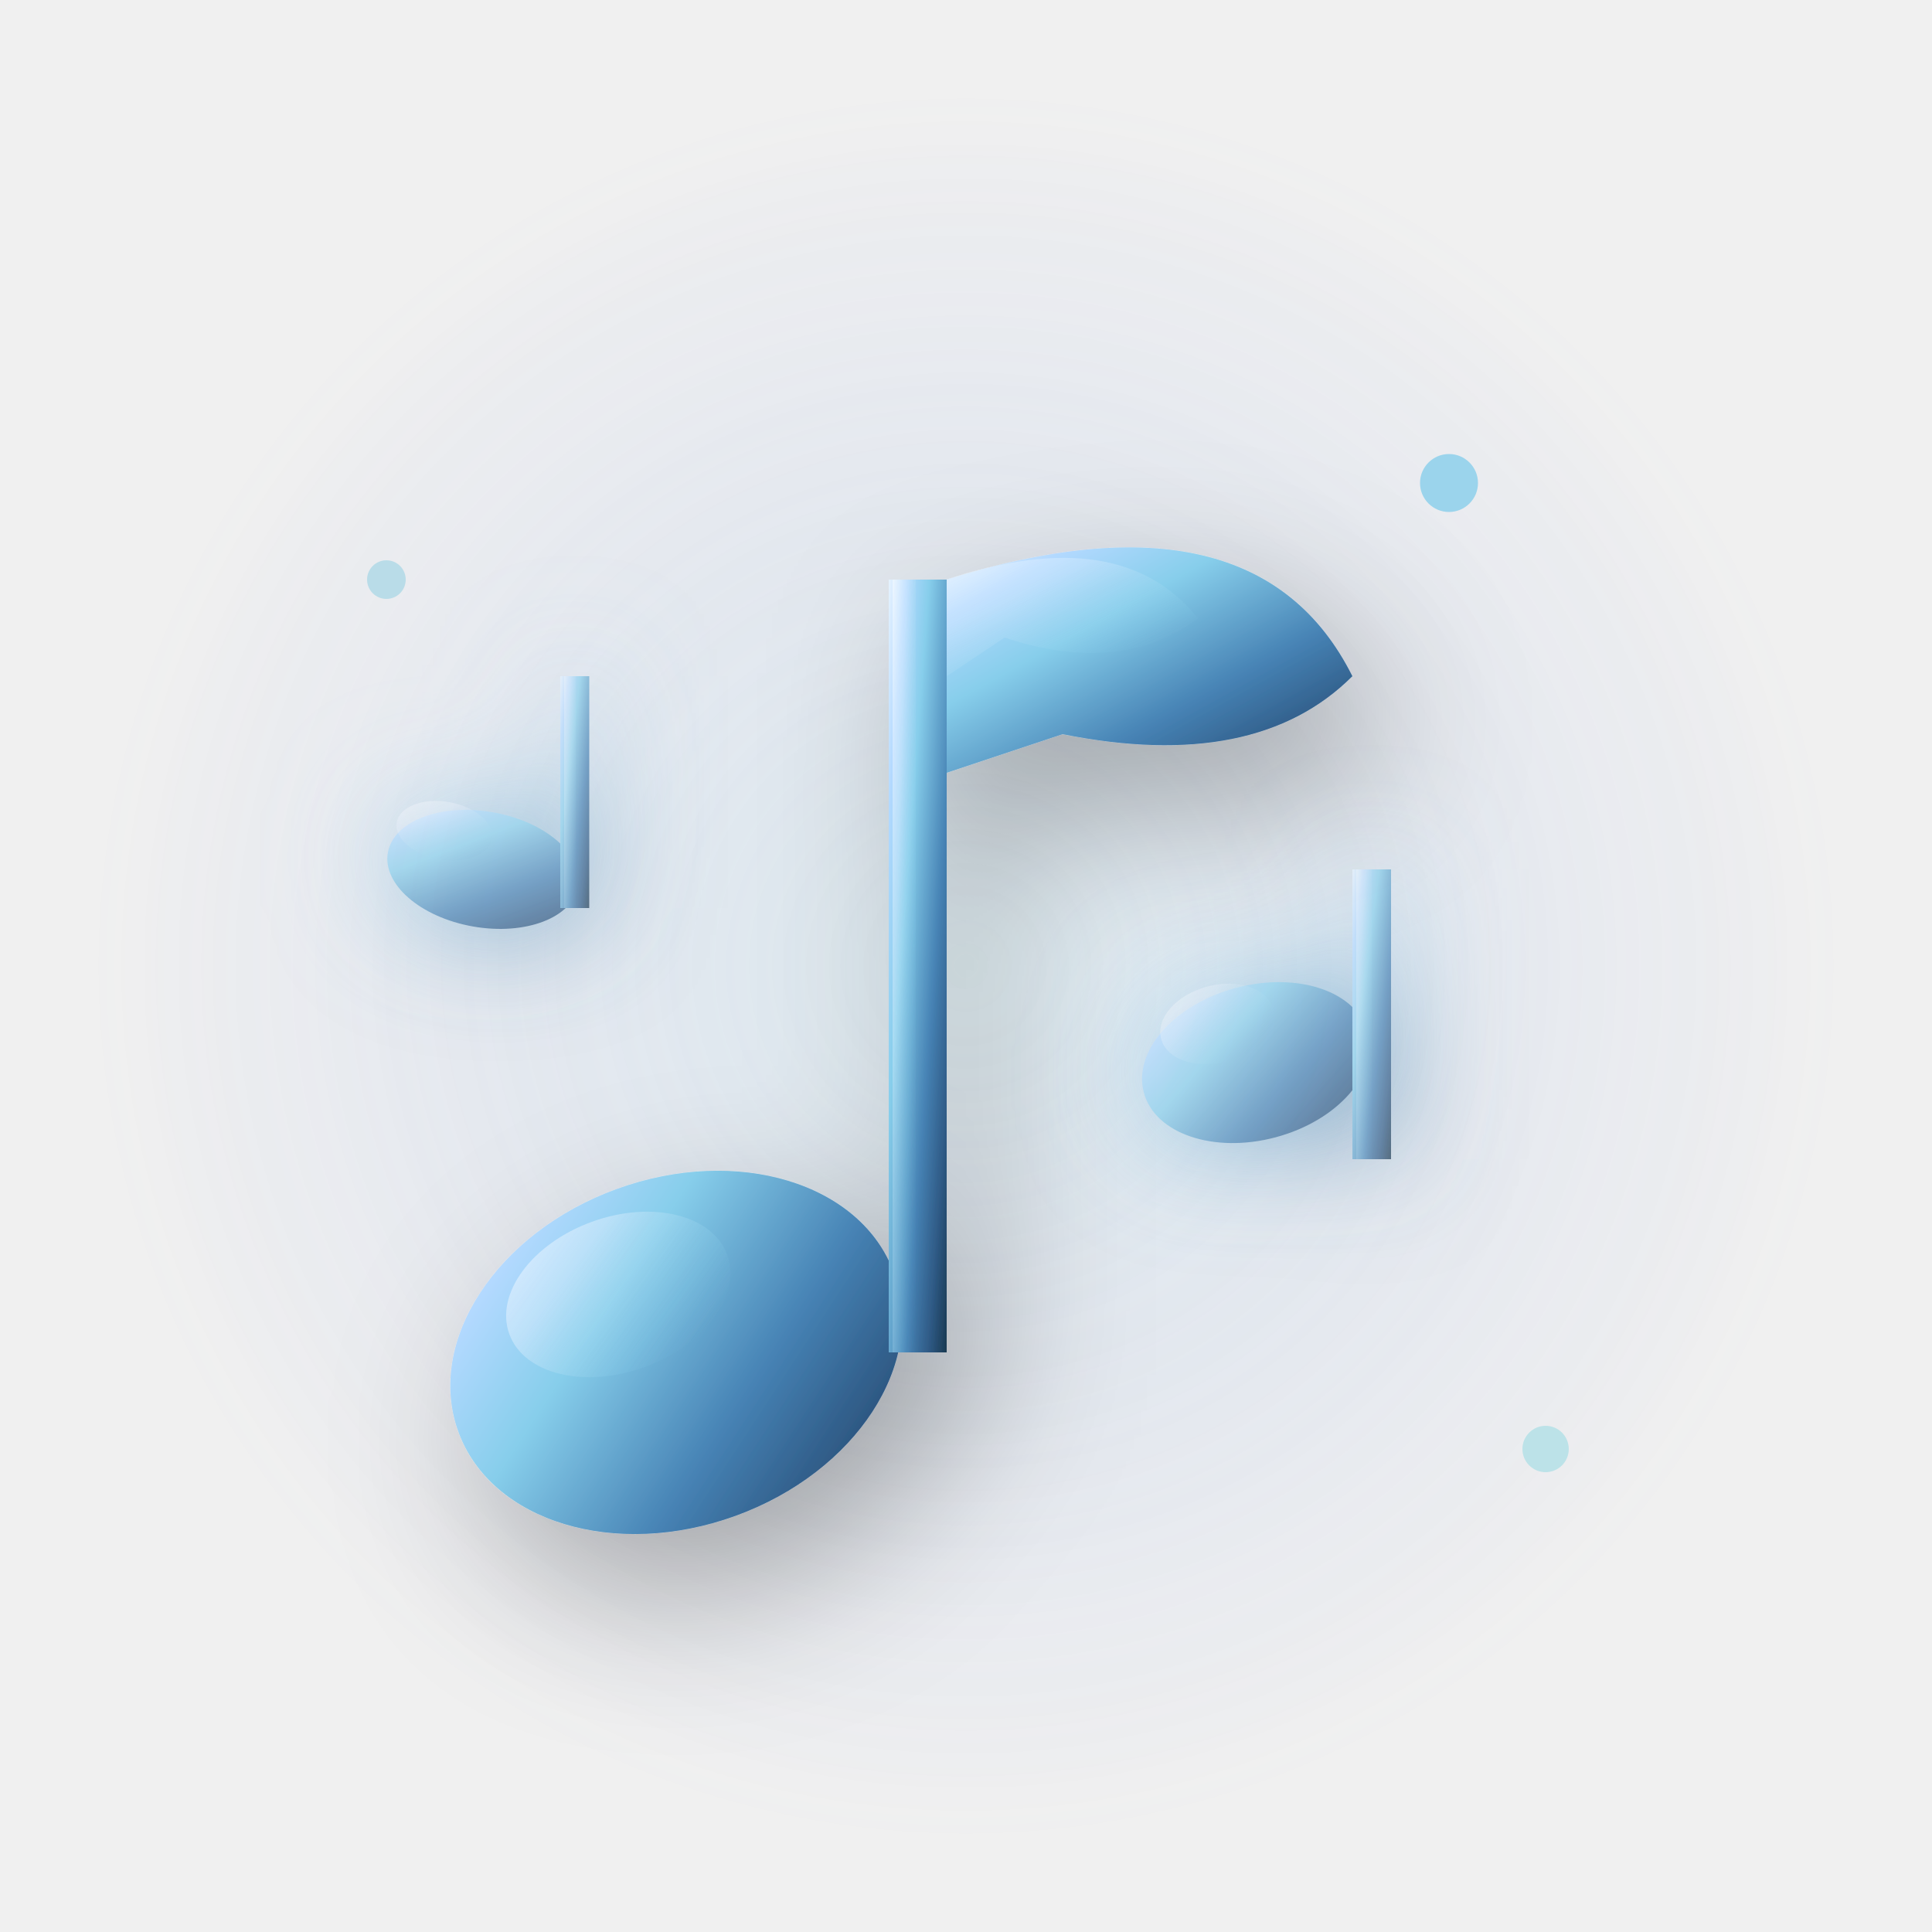
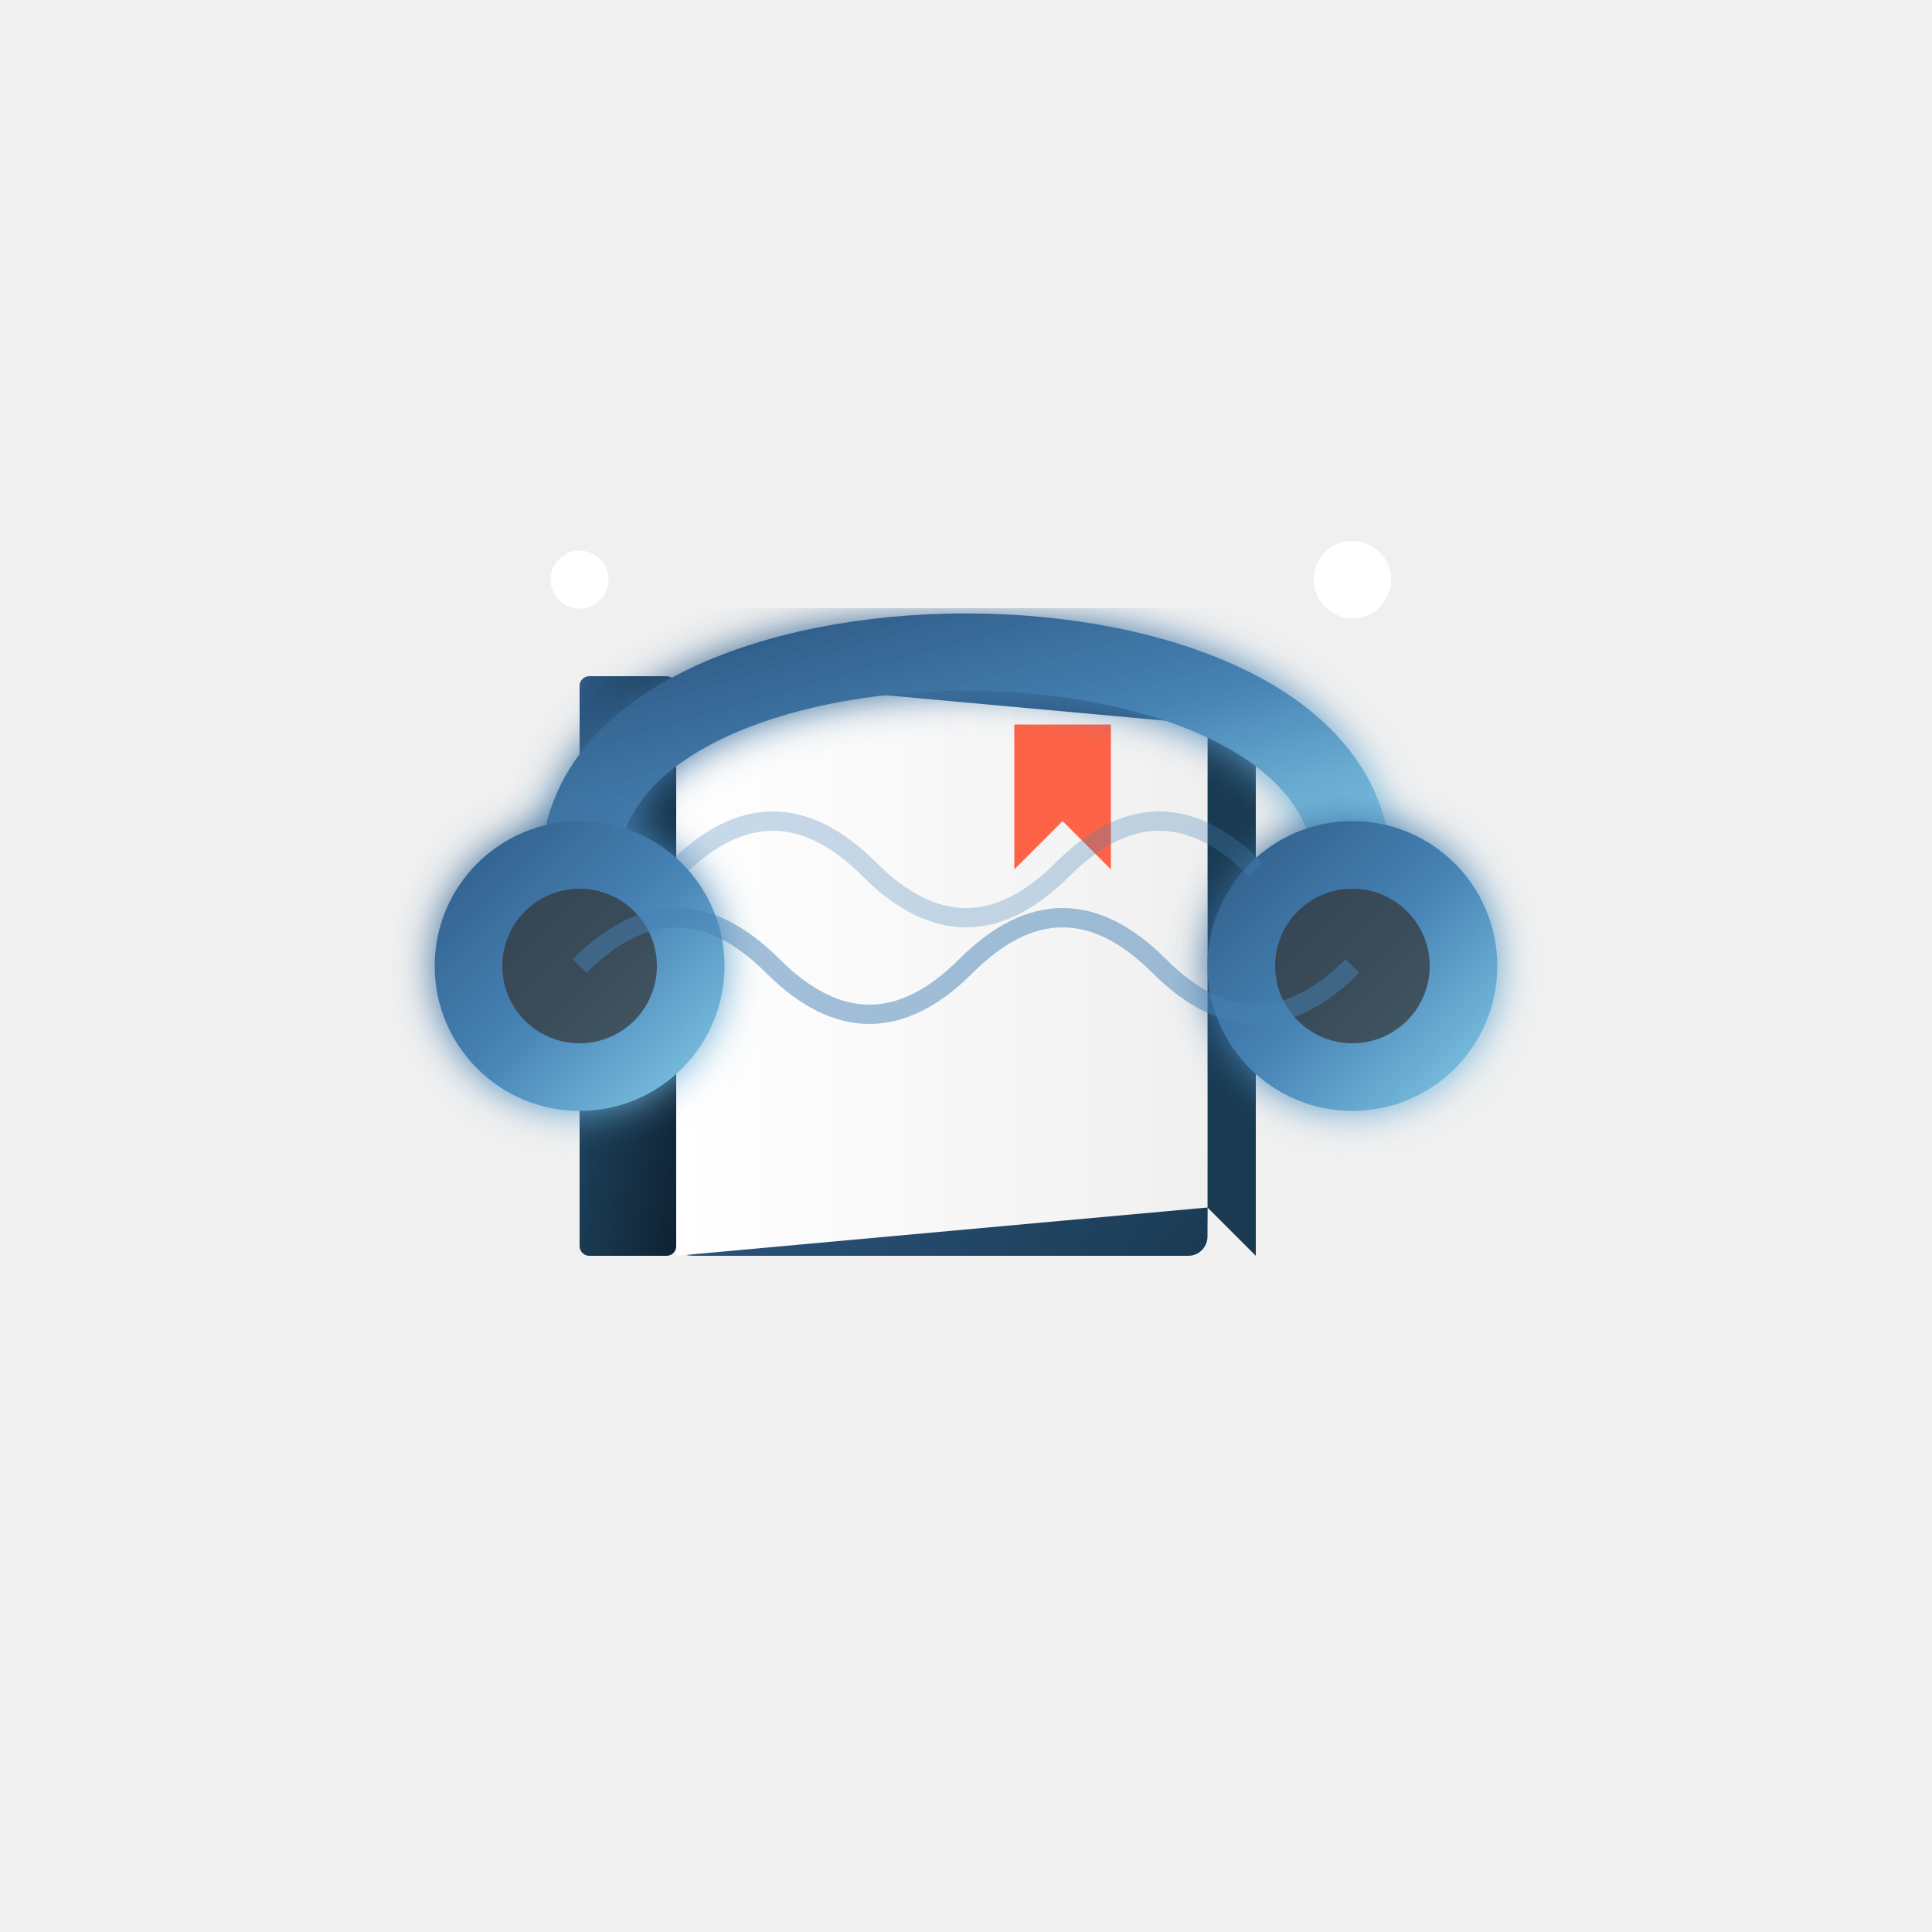
- <svg xmlns="http://www.w3.org/2000/svg" viewBox="0 0 100 100" width="100" height="100">
+ <svg xmlns="http://www.w3.org/2000/svg" viewBox="0 0 100 100" width="70" height="70">
  <defs>
-     <linearGradient id="noteGradient" x1="0%" y1="0%" x2="100%" y2="100%">
-       <stop offset="0%" style="stop-color:#e6f3ff;stop-opacity:1" />
-       <stop offset="15%" style="stop-color:#b3d9ff;stop-opacity:1" />
-       <stop offset="35%" style="stop-color:#87ceeb;stop-opacity:1" />
-       <stop offset="65%" style="stop-color:#4682b4;stop-opacity:1" />
-       <stop offset="85%" style="stop-color:#2e5984;stop-opacity:1" />
+     <linearGradient id="bookCoverGradient" x1="0%" y1="0%" x2="100%" y2="100%">
+       <stop offset="0%" style="stop-color:#4682b4;stop-opacity:1" />
+       <stop offset="40%" style="stop-color:#2e5984;stop-opacity:1" />
      <stop offset="100%" style="stop-color:#1a3a52;stop-opacity:1" />
+     </linearGradient>
+     <linearGradient id="bookSpineGradient" x1="0%" y1="0%" x2="100%" y2="100%">
+       <stop offset="0%" style="stop-color:#2e5984;stop-opacity:1" />
+       <stop offset="50%" style="stop-color:#1a3a52;stop-opacity:1" />
+       <stop offset="100%" style="stop-color:#0f2233;stop-opacity:1" />
+     </linearGradient>
+     <linearGradient id="pageEdgeGradient" x1="0%" y1="0%" x2="100%" y2="0%">
+       <stop offset="0%" style="stop-color:#ffffff;stop-opacity:1" />
+       <stop offset="100%" style="stop-color:#f0f0f0;stop-opacity:1" />
+     </linearGradient>
+     <linearGradient id="bookTitleGradient" x1="0%" y1="0%" x2="100%" y2="100%">
+       <stop offset="0%" style="stop-color:#ffd700;stop-opacity:1" />
+       <stop offset="100%" style="stop-color:#daa520;stop-opacity:1" />
+     </linearGradient>
+     <linearGradient id="headphoneGradient" x1="0%" y1="0%" x2="100%" y2="100%">
+       <stop offset="0%" style="stop-color:#2e5984;stop-opacity:1" />
+       <stop offset="50%" style="stop-color:#4682b4;stop-opacity:1" />
+       <stop offset="100%" style="stop-color:#87ceeb;stop-opacity:1" />
    </linearGradient>
    <linearGradient id="metallicHighlight" x1="0%" y1="0%" x2="100%" y2="100%">
      <stop offset="0%" style="stop-color:#ffffff;stop-opacity:0.8" />
      <stop offset="30%" style="stop-color:#e6f3ff;stop-opacity:0.6" />
      <stop offset="70%" style="stop-color:#87ceeb;stop-opacity:0.3" />
      <stop offset="100%" style="stop-color:#4682b4;stop-opacity:0.1" />
    </linearGradient>
-     <radialGradient id="glowGradient" cx="50%" cy="50%" r="50%">
-       <stop offset="0%" style="stop-color:#87ceeb;stop-opacity:0.3" />
-       <stop offset="100%" style="stop-color:#4169e1;stop-opacity:0" />
-     </radialGradient>
-     <filter id="shadow" x="-50%" y="-50%" width="200%" height="200%">
-       <feDropShadow dx="2" dy="3" stdDeviation="4" flood-color="#000000" flood-opacity="0.3" />
+     <filter id="pageTexture" x="0" y="0" width="100%" height="100%">
+       <feTurbulence type="fractalNoise" baseFrequency="0.04" numOctaves="2" result="noise" />
+       <feDisplacementMap in="SourceGraphic" in2="noise" scale="2" />
    </filter>
-     <filter id="glow" x="-50%" y="-50%" width="200%" height="200%">
-       <feGaussianBlur stdDeviation="3" result="coloredBlur" />
-       <feMerge>
-         <feMergeNode in="coloredBlur" />
-         <feMergeNode in="SourceGraphic" />
-       </feMerge>
+     <filter id="glow" x="-20%" y="-20%" width="140%" height="140%">
+       <feGaussianBlur stdDeviation="2" result="blur" />
+       <feComposite in="SourceGraphic" in2="blur" operator="over" />
    </filter>
  </defs>
-   <ellipse cx="50" cy="50" rx="45" ry="45" fill="url(#glowGradient)" opacity="0.6" />
-   <g filter="url(#shadow)">
-     <ellipse cx="35" cy="70" rx="12" ry="9" fill="url(#noteGradient)" transform="rotate(-20 35 70)" />
-     <ellipse cx="32" cy="67" rx="6" ry="4" fill="url(#metallicHighlight)" transform="rotate(-20 32 67)" opacity="0.7" />
-     <rect x="46" y="30" width="3" height="40" fill="url(#noteGradient)" />
-     <rect x="46.2" y="30" width="1.2" height="40" fill="url(#metallicHighlight)" opacity="0.6" />
-     <path d="M49 30 Q65 25 70 35 Q65 40 55 38 L49 40 Z" fill="url(#noteGradient)" />
-     <path d="M49 30 Q58 27 62 32 Q58 35 52 33 L49 35 Z" fill="url(#metallicHighlight)" opacity="0.5" />
+   <g id="book" transform="translate(25, 25) scale(0.5)">
+     <rect x="10" y="20" width="10" height="60" rx="1" fill="url(#bookSpineGradient)" />
+     <path d="M80 20 L80 80 L75 75 L75 25 Z" fill="#1a3a52" />
+     <rect x="20" y="20" width="55" height="60" rx="2" fill="url(#bookCoverGradient)" />
+     <rect x="20" y="20" width="55" height="60" rx="2" fill="url(#bookCoverGradient)" opacity="0.7" filter="url(#pageTexture)" />
+     <rect x="30" y="35" width="35" height="8" rx="1" fill="url(#bookTitleGradient)" />
+     <rect x="30" y="50" width="35" height="2" rx="1" fill="#ffd700" opacity="0.7" />
+     <rect x="30" y="55" width="25" height="2" rx="1" fill="#ffd700" opacity="0.7" />
+     <rect x="30" y="60" width="30" height="2" rx="1" fill="#ffd700" opacity="0.7" />
+     <path d="M20 20 L75 25 L75 75 L20 80 Z" fill="url(#pageEdgeGradient)" />
+     <path d="M65 25 L65 40 L60 35 L55 40 L55 25 Z" fill="#ff6347" />
  </g>
-   <g filter="url(#glow)" opacity="0.7">
-     <ellipse cx="65" cy="55" rx="6" ry="4" fill="url(#noteGradient)" transform="rotate(-15 65 55)" />
-     <ellipse cx="63" cy="53" rx="3" ry="2" fill="url(#metallicHighlight)" transform="rotate(-15 63 53)" opacity="0.6" />
-     <rect x="70" y="45" width="2" height="15" fill="url(#noteGradient)" />
-     <rect x="70.2" y="45" width="0.8" height="15" fill="url(#metallicHighlight)" opacity="0.5" />
-     <ellipse cx="25" cy="45" rx="5" ry="3" fill="url(#noteGradient)" transform="rotate(10 25 45)" />
-     <ellipse cx="23" cy="43" rx="2.5" ry="1.5" fill="url(#metallicHighlight)" transform="rotate(10 23 43)" opacity="0.6" />
-     <rect x="29" y="35" width="1.5" height="12" fill="url(#noteGradient)" />
-     <rect x="29.2" y="35" width="0.6" height="12" fill="url(#metallicHighlight)" opacity="0.5" />
+   <g id="headphones" transform="translate(50, 50) scale(0.5)">
+     <path d="M-40 -10 C-40 -40, 40 -40, 40 -10" stroke="url(#headphoneGradient)" stroke-width="8" fill="none" stroke-linecap="round" filter="url(#glow)" />
+     <circle cx="-40" cy="0" r="15" fill="url(#headphoneGradient)" filter="url(#glow)" />
+     <circle cx="-40" cy="0" r="8" fill="#333" opacity="0.7" />
+     <path d="M-45 -10 L-35 -10" stroke="url(#metallicHighlight)" stroke-width="2" stroke-linecap="round" />
+     <circle cx="40" cy="0" r="15" fill="url(#headphoneGradient)" filter="url(#glow)" />
+     <circle cx="40" cy="0" r="8" fill="#333" opacity="0.7" />
+     <path d="M35 -10 L45 -10" stroke="url(#metallicHighlight)" stroke-width="2" stroke-linecap="round" />
+     <path d="M-40 15 L-40 30" stroke="url(#headphoneGradient)" stroke-width="5" stroke-linecap="round" />
+     <path d="M40 15 L40 30" stroke="url(#headphoneGradient)" stroke-width="5" stroke-linecap="round" />
  </g>
-   <g opacity="0.3">
-     <line x1="15" y1="75" x2="85" y2="75" stroke="url(#noteGradient)" stroke-width="0.5" />
-     <line x1="15" y1="80" x2="85" y2="80" stroke="url(#noteGradient)" stroke-width="0.5" />
-   </g>
-   <g opacity="0.8">
-     <circle cx="75" cy="25" r="1.5" fill="#87ceeb">
-       <animate attributeName="opacity" values="0.3;1;0.3" dur="2s" repeatCount="indefinite" />
-     </circle>
-     <circle cx="20" cy="30" r="1" fill="#add8e6">
-       <animate attributeName="opacity" values="0.5;1;0.5" dur="1.5s" repeatCount="indefinite" begin="0.5s" />
-     </circle>
-     <circle cx="80" cy="75" r="1.2" fill="#b0e0e6">
-       <animate attributeName="opacity" values="0.4;1;0.4" dur="1.8s" repeatCount="indefinite" begin="1s" />
-     </circle>
-   </g>
+   <path d="M30 50 Q35 45, 40 50 Q45 55, 50 50 Q55 45, 60 50 Q65 55, 70 50" stroke="#4682b4" stroke-width="1" fill="none" opacity="0.5">
+     <animate attributeName="opacity" values="0.5;0.8;0.5" dur="2s" repeatCount="indefinite" />
+   </path>
+   <path d="M35 45 Q40 40, 45 45 Q50 50, 55 45 Q60 40, 65 45" stroke="#4682b4" stroke-width="1" fill="none" opacity="0.3">
+     <animate attributeName="opacity" values="0.3;0.6;0.3" dur="1.5s" repeatCount="indefinite" />
+   </path>
+   <circle cx="70" cy="30" r="2" fill="white">
+     <animate attributeName="opacity" values="0;1;0" dur="2s" repeatCount="indefinite" />
+   </circle>
+   <circle cx="30" cy="30" r="1.5" fill="white">
+     <animate attributeName="opacity" values="0;0.8;0" dur="3s" repeatCount="indefinite" />
+   </circle>
</svg>
